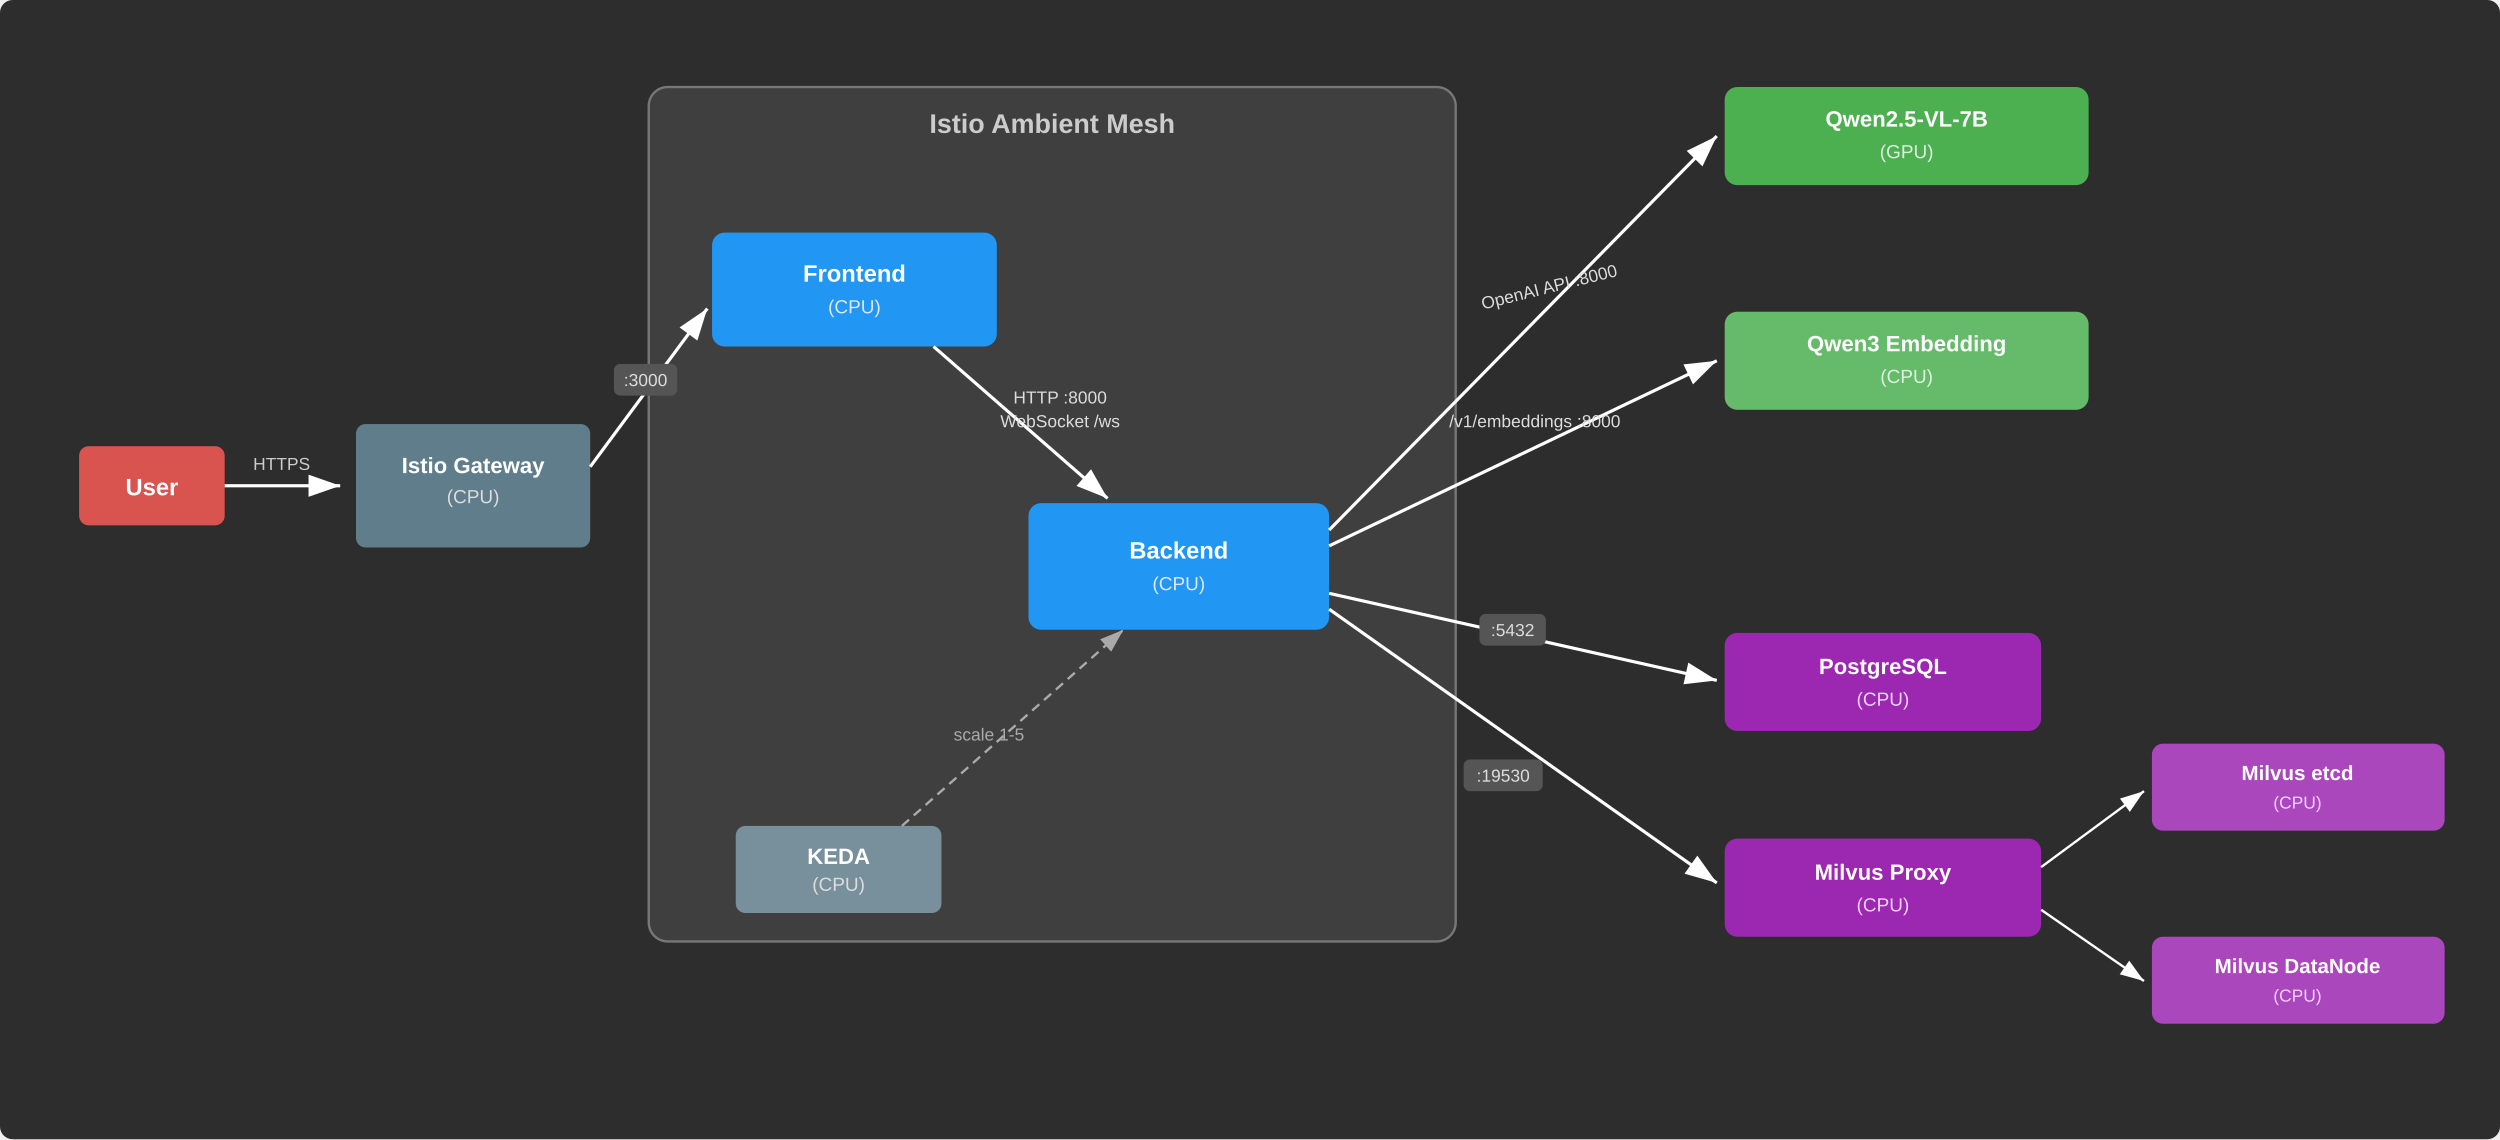
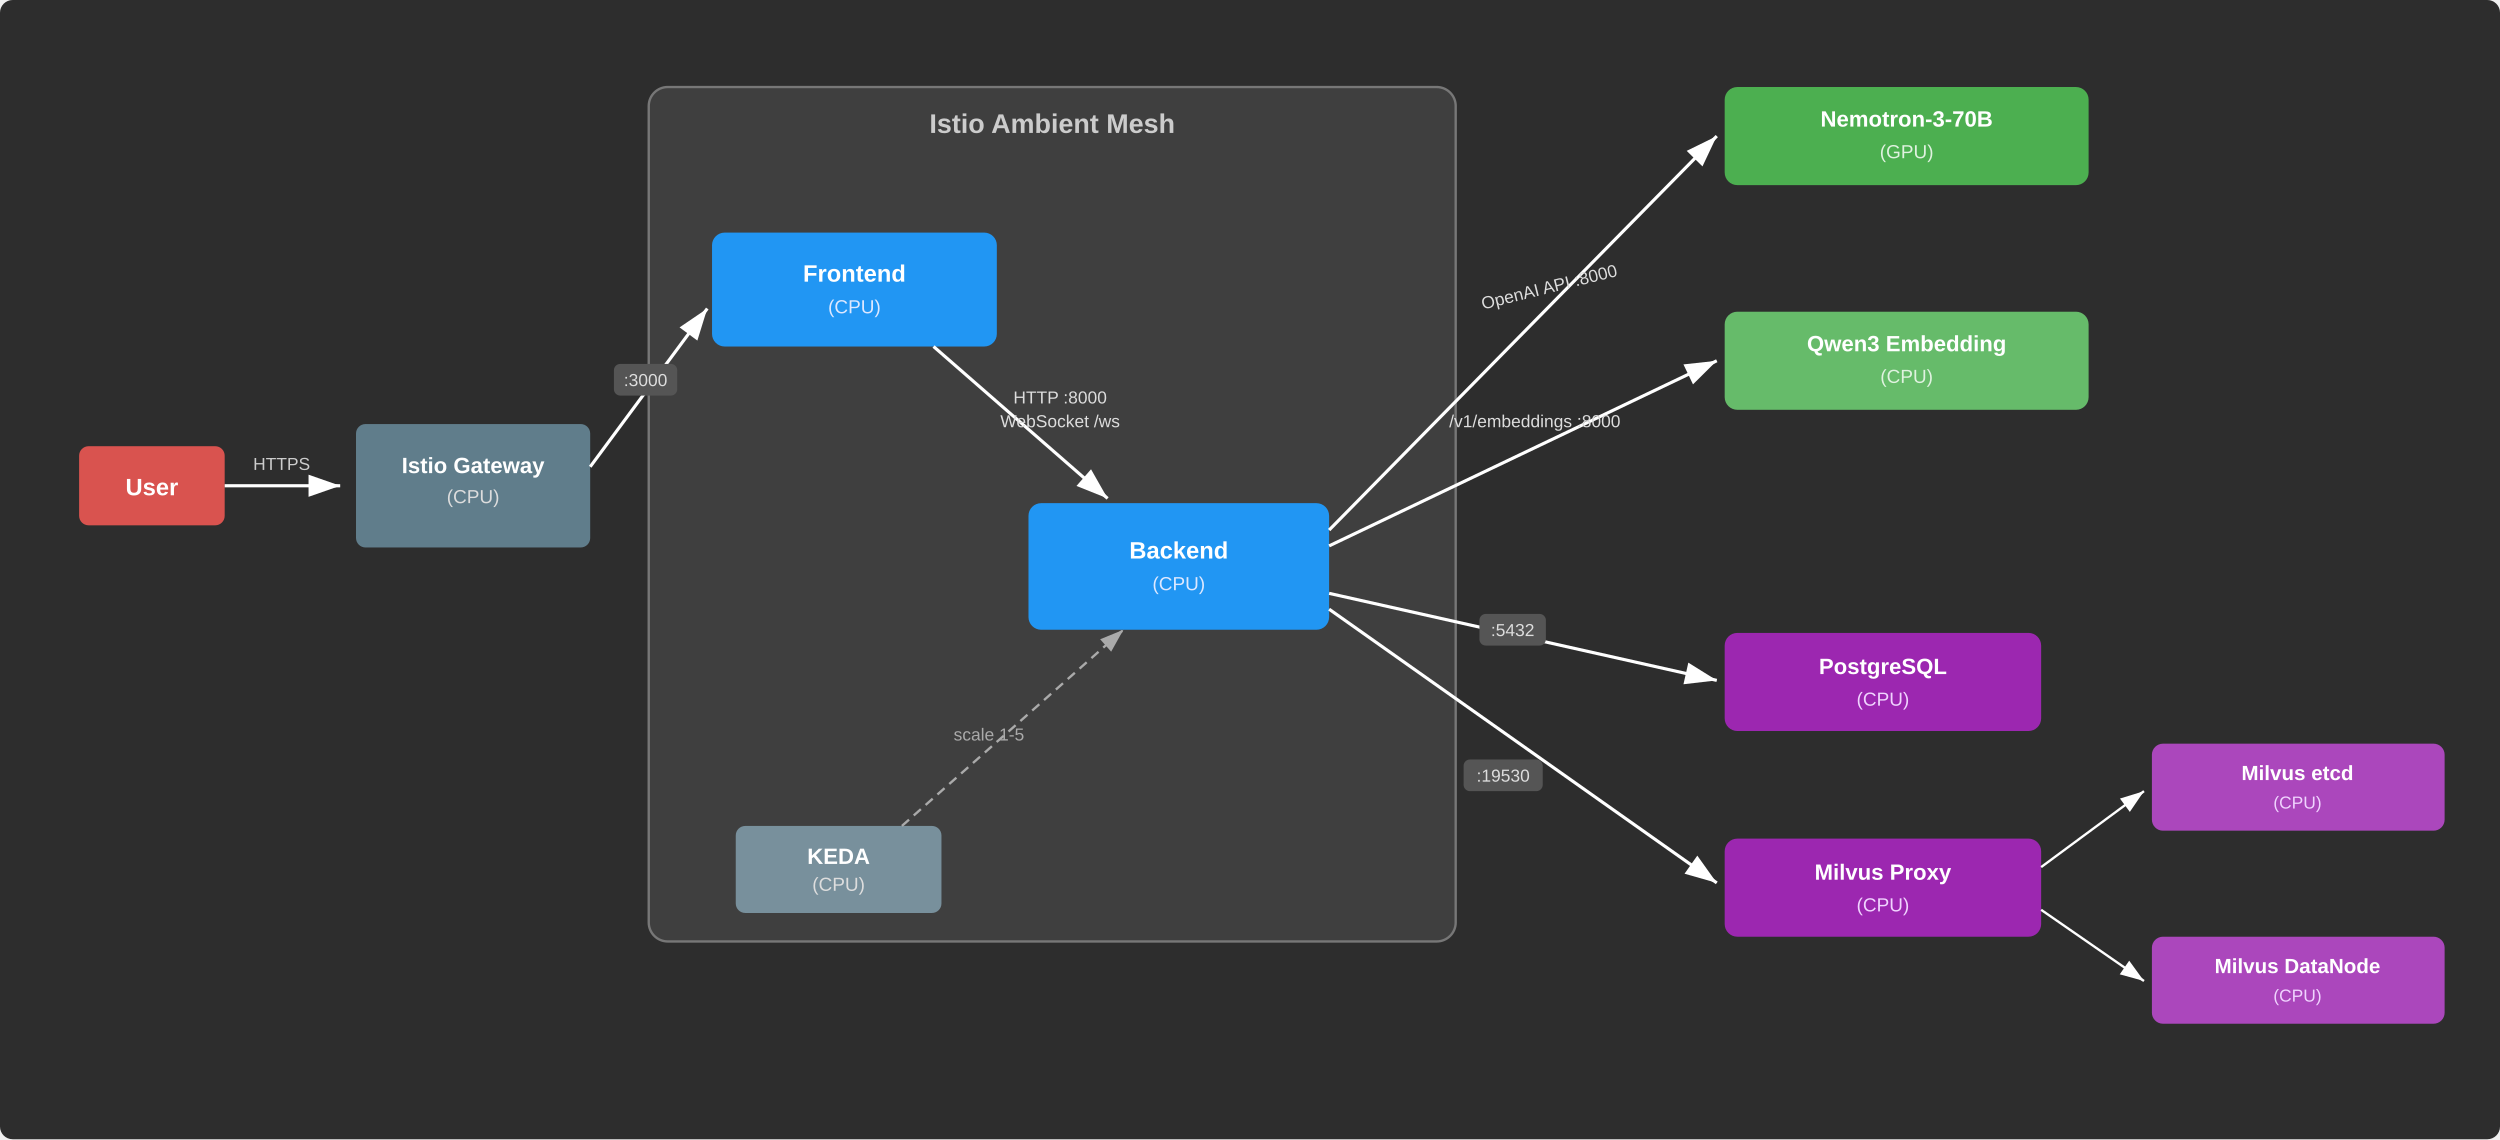
<svg xmlns="http://www.w3.org/2000/svg" viewBox="0 0 1580 720" font-family="'Segoe UI', Arial, sans-serif">
  <defs>
    <marker id="arrow" markerWidth="10" markerHeight="7" refX="10" refY="3.5" orient="auto">
      <polygon points="0 0, 10 3.5, 0 7" fill="white" />
    </marker>
    <marker id="arrow-gray" markerWidth="10" markerHeight="7" refX="10" refY="3.5" orient="auto">
      <polygon points="0 0, 10 3.5, 0 7" fill="#aaa" />
    </marker>
  </defs>
  <rect width="1580" height="720" rx="8" fill="#2d2d2d" />
  <rect x="410" y="55" width="510" height="540" rx="12" fill="rgba(85,85,85,0.45)" stroke="#777" stroke-width="1.5" />
  <text x="665" y="84" text-anchor="middle" fill="#ccc" font-size="17" font-weight="600">Istio Ambient Mesh</text>
  <rect x="50" y="282" width="92" height="50" rx="6" fill="#d9534f" />
  <text x="96" y="313" text-anchor="middle" fill="white" font-size="15" font-weight="700">User</text>
  <line x1="142" y1="307" x2="215" y2="307" stroke="white" stroke-width="2" marker-end="url(#arrow)" />
  <text x="178" y="297" text-anchor="middle" fill="#ccc" font-size="11">HTTPS</text>
  <rect x="225" y="268" width="148" height="78" rx="6" fill="#607d8b" />
  <text x="299" y="299" text-anchor="middle" fill="white" font-size="14" font-weight="600">Istio Gateway</text>
  <text x="299" y="318" text-anchor="middle" fill="#ddd" font-size="12">(CPU)</text>
  <line x1="373" y1="295" x2="447" y2="195" stroke="white" stroke-width="2" marker-end="url(#arrow)" />
  <rect x="388" y="230" width="40" height="20" rx="4" fill="#555" />
  <text x="408" y="244" text-anchor="middle" fill="#ddd" font-size="11">:3000</text>
  <rect x="450" y="147" width="180" height="72" rx="8" fill="#2196F3" />
  <text x="540" y="178" text-anchor="middle" fill="white" font-size="15" font-weight="700">Frontend</text>
  <text x="540" y="198" text-anchor="middle" fill="#dde8ff" font-size="12">(CPU)</text>
  <line x1="590" y1="219" x2="700" y2="315" stroke="white" stroke-width="2" marker-end="url(#arrow)" />
  <text x="670" y="255" text-anchor="middle" fill="#ddd" font-size="11">HTTP :8000</text>
  <text x="670" y="270" text-anchor="middle" fill="#ddd" font-size="11">WebSocket /ws</text>
  <rect x="650" y="318" width="190" height="80" rx="8" fill="#2196F3" />
  <text x="745" y="353" text-anchor="middle" fill="white" font-size="15" font-weight="700">Backend</text>
  <text x="745" y="373" text-anchor="middle" fill="#dde8ff" font-size="12">(CPU)</text>
  <line x1="840" y1="335" x2="1085" y2="86" stroke="white" stroke-width="2" marker-end="url(#arrow)" />
  <text x="980" y="185" text-anchor="middle" fill="#ddd" font-size="11" transform="rotate(-14, 980, 185)">OpenAI API :8000</text>
  <line x1="840" y1="345" x2="1085" y2="228" stroke="white" stroke-width="2" marker-end="url(#arrow)" />
  <text x="970" y="270" text-anchor="middle" fill="#ddd" font-size="11">/v1/embeddings :8000</text>
  <line x1="840" y1="375" x2="1085" y2="430" stroke="white" stroke-width="2" marker-end="url(#arrow)" />
  <rect x="935" y="388" width="42" height="20" rx="4" fill="#555" />
  <text x="956" y="402" text-anchor="middle" fill="#ddd" font-size="11">:5432</text>
  <line x1="840" y1="385" x2="1085" y2="558" stroke="white" stroke-width="2" marker-end="url(#arrow)" />
  <rect x="925" y="480" width="50" height="20" rx="4" fill="#555" />
  <text x="950" y="494" text-anchor="middle" fill="#ddd" font-size="11">:19530</text>
  <rect x="1090" y="55" width="230" height="62" rx="8" fill="#4CAF50" />
-   <text x="1205" y="80" text-anchor="middle" fill="white" font-size="14" font-weight="700">Qwen2.5-VL-7B</text>
+   <text x="1205" y="80" text-anchor="middle" fill="white" font-size="14" font-weight="700">Nemotron-3-70B</text>
  <text x="1205" y="100" text-anchor="middle" fill="#e0f2e0" font-size="12">(GPU)</text>
  <rect x="1090" y="197" width="230" height="62" rx="8" fill="#66BB6A" />
  <text x="1205" y="222" text-anchor="middle" fill="white" font-size="14" font-weight="700">Qwen3 Embedding</text>
  <text x="1205" y="242" text-anchor="middle" fill="#e0f2e0" font-size="12">(CPU)</text>
  <rect x="1090" y="400" width="200" height="62" rx="8" fill="#9C27B0" />
  <text x="1190" y="426" text-anchor="middle" fill="white" font-size="14" font-weight="700">PostgreSQL</text>
  <text x="1190" y="446" text-anchor="middle" fill="#f0d4ff" font-size="12">(CPU)</text>
  <rect x="1090" y="530" width="200" height="62" rx="8" fill="#9C27B0" />
  <text x="1190" y="556" text-anchor="middle" fill="white" font-size="14" font-weight="700">Milvus Proxy</text>
  <text x="1190" y="576" text-anchor="middle" fill="#f0d4ff" font-size="12">(CPU)</text>
  <line x1="1290" y1="548" x2="1355" y2="500" stroke="white" stroke-width="1.5" marker-end="url(#arrow)" />
  <line x1="1290" y1="575" x2="1355" y2="620" stroke="white" stroke-width="1.5" marker-end="url(#arrow)" />
  <rect x="1360" y="470" width="185" height="55" rx="7" fill="#AB47BC" />
  <text x="1452" y="493" text-anchor="middle" fill="white" font-size="13" font-weight="600">Milvus etcd</text>
  <text x="1452" y="511" text-anchor="middle" fill="#f0d4ff" font-size="11">(CPU)</text>
  <rect x="1360" y="592" width="185" height="55" rx="7" fill="#AB47BC" />
  <text x="1452" y="615" text-anchor="middle" fill="white" font-size="13" font-weight="600">Milvus DataNode</text>
  <text x="1452" y="633" text-anchor="middle" fill="#f0d4ff" font-size="11">(CPU)</text>
  <rect x="465" y="522" width="130" height="55" rx="6" fill="#78909C" />
  <text x="530" y="546" text-anchor="middle" fill="white" font-size="14" font-weight="600">KEDA</text>
  <text x="530" y="563" text-anchor="middle" fill="#ddd" font-size="12">(CPU)</text>
  <line x1="570" y1="522" x2="710" y2="398" stroke="#aaa" stroke-width="1.5" stroke-dasharray="6,4" marker-end="url(#arrow-gray)" />
  <text x="625" y="468" text-anchor="middle" fill="#aaa" font-size="11">scale 1-5</text>
</svg>
